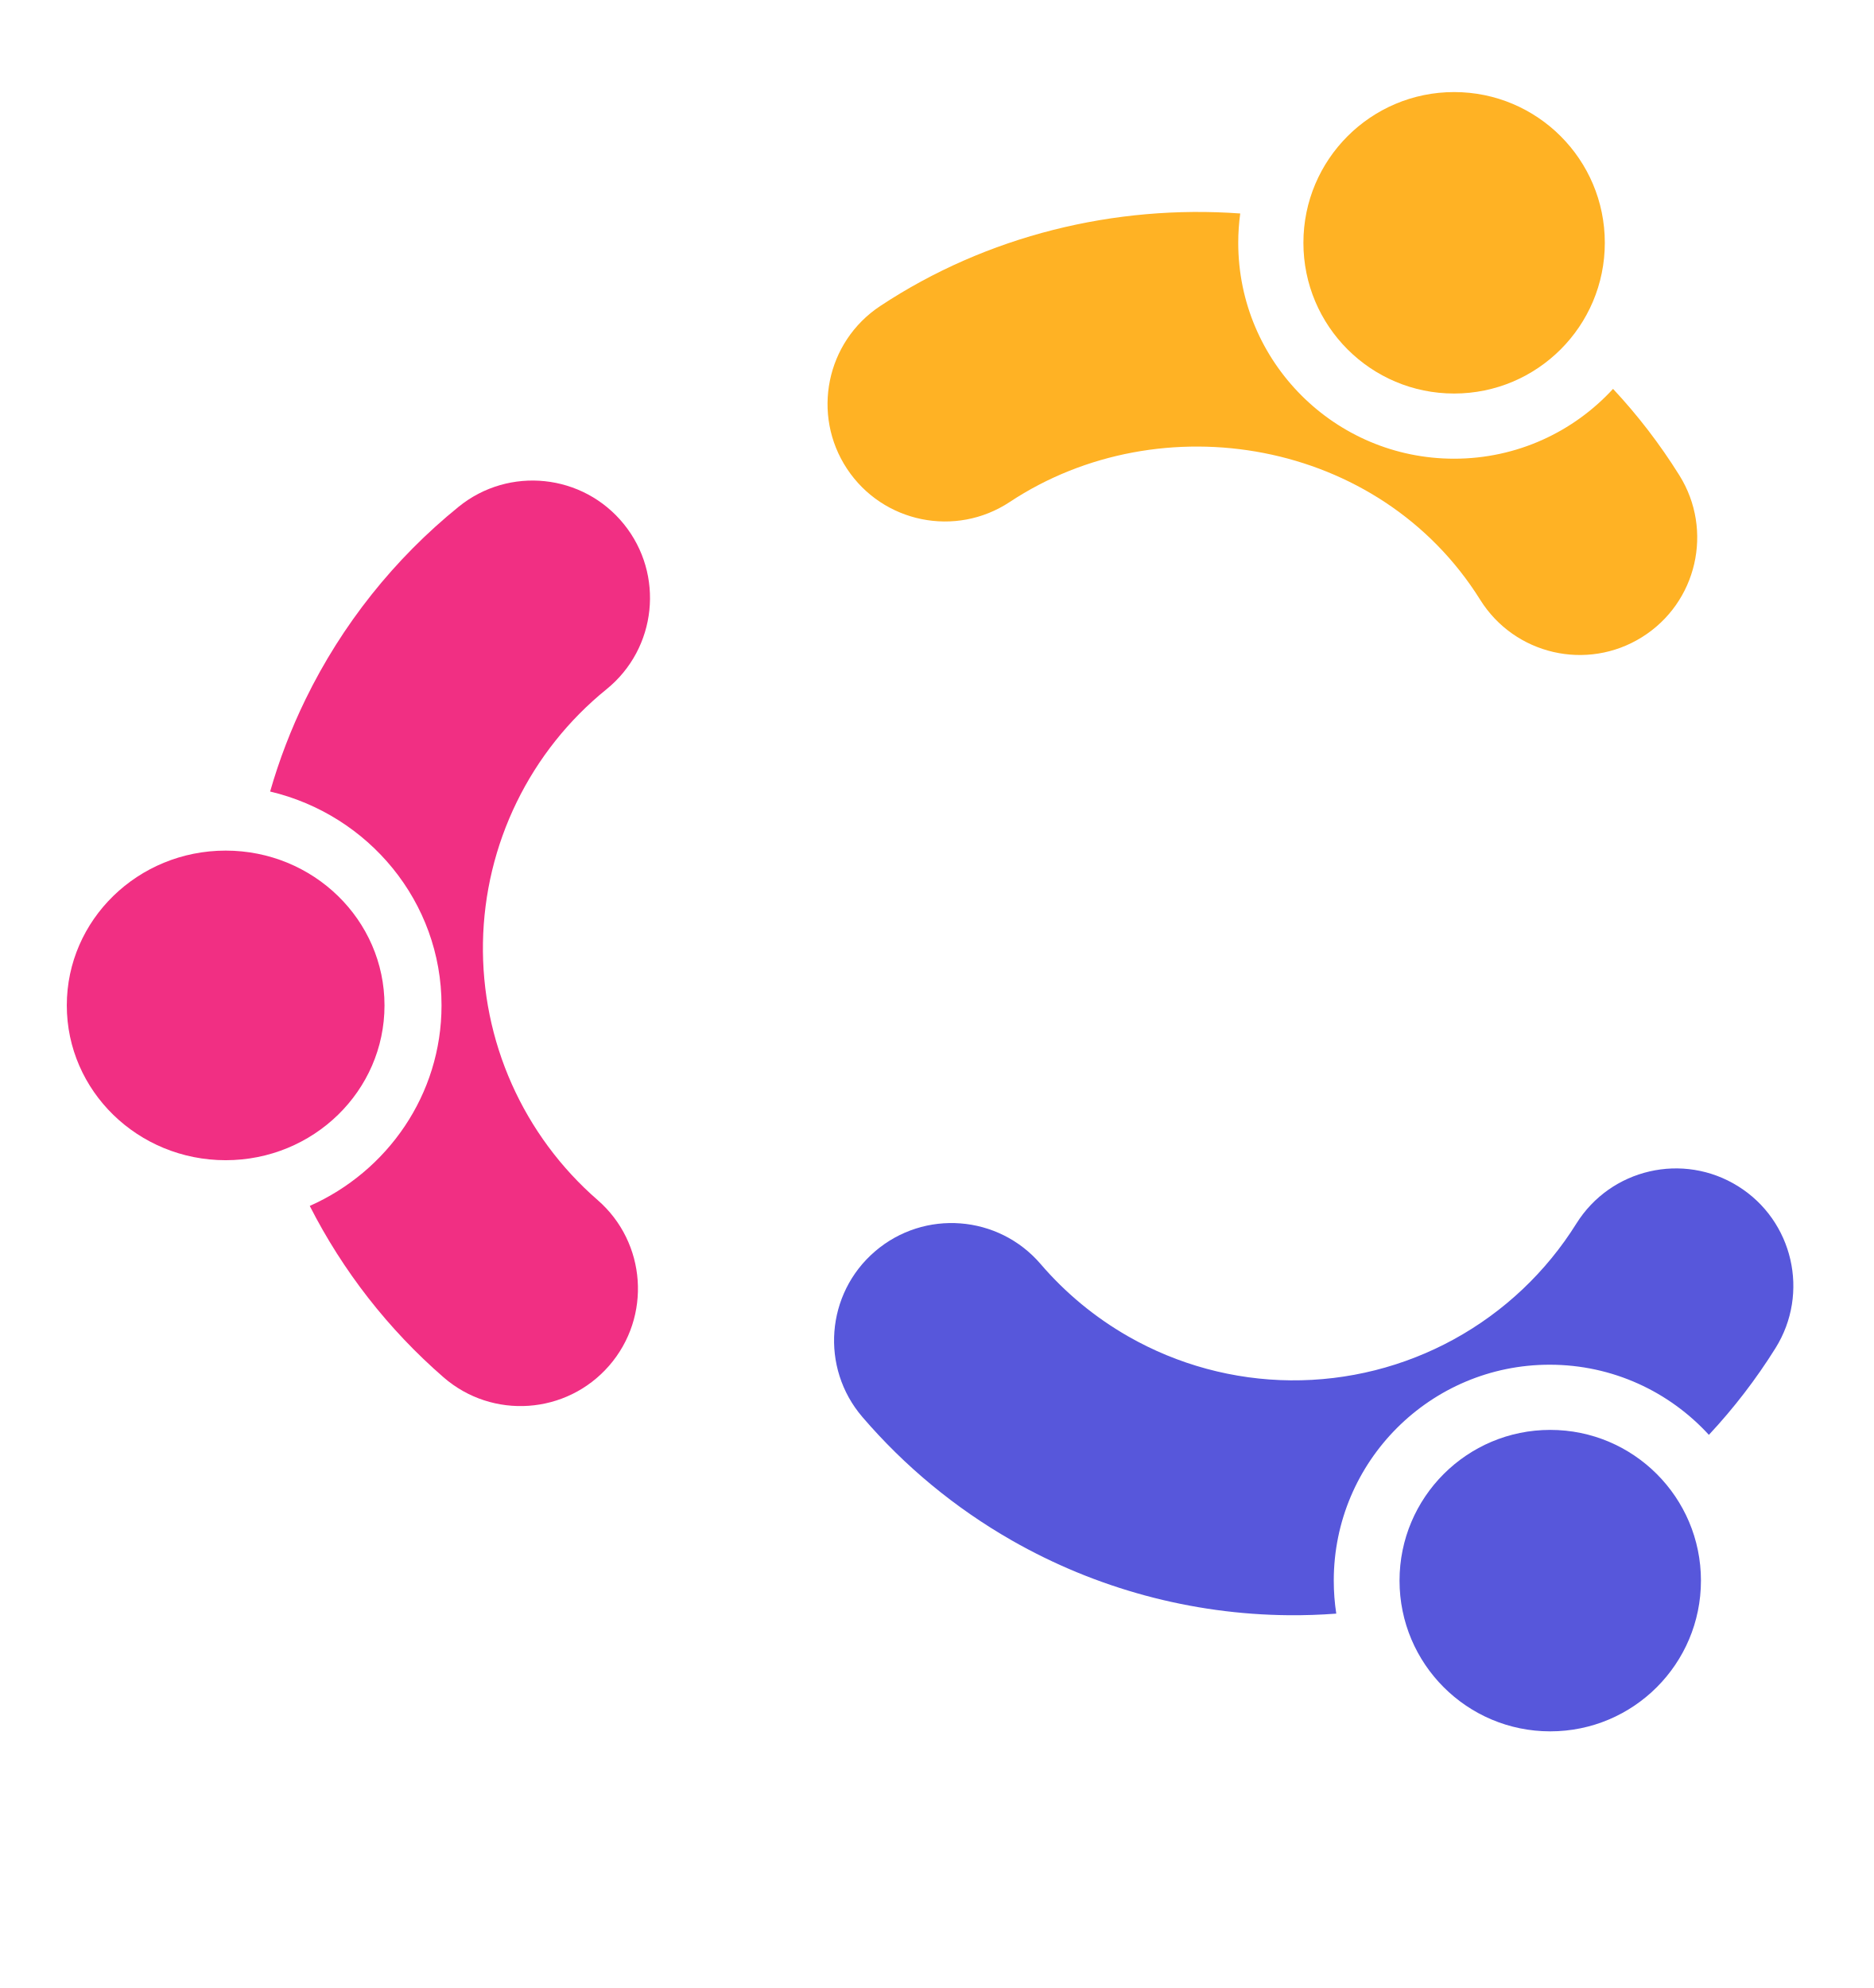
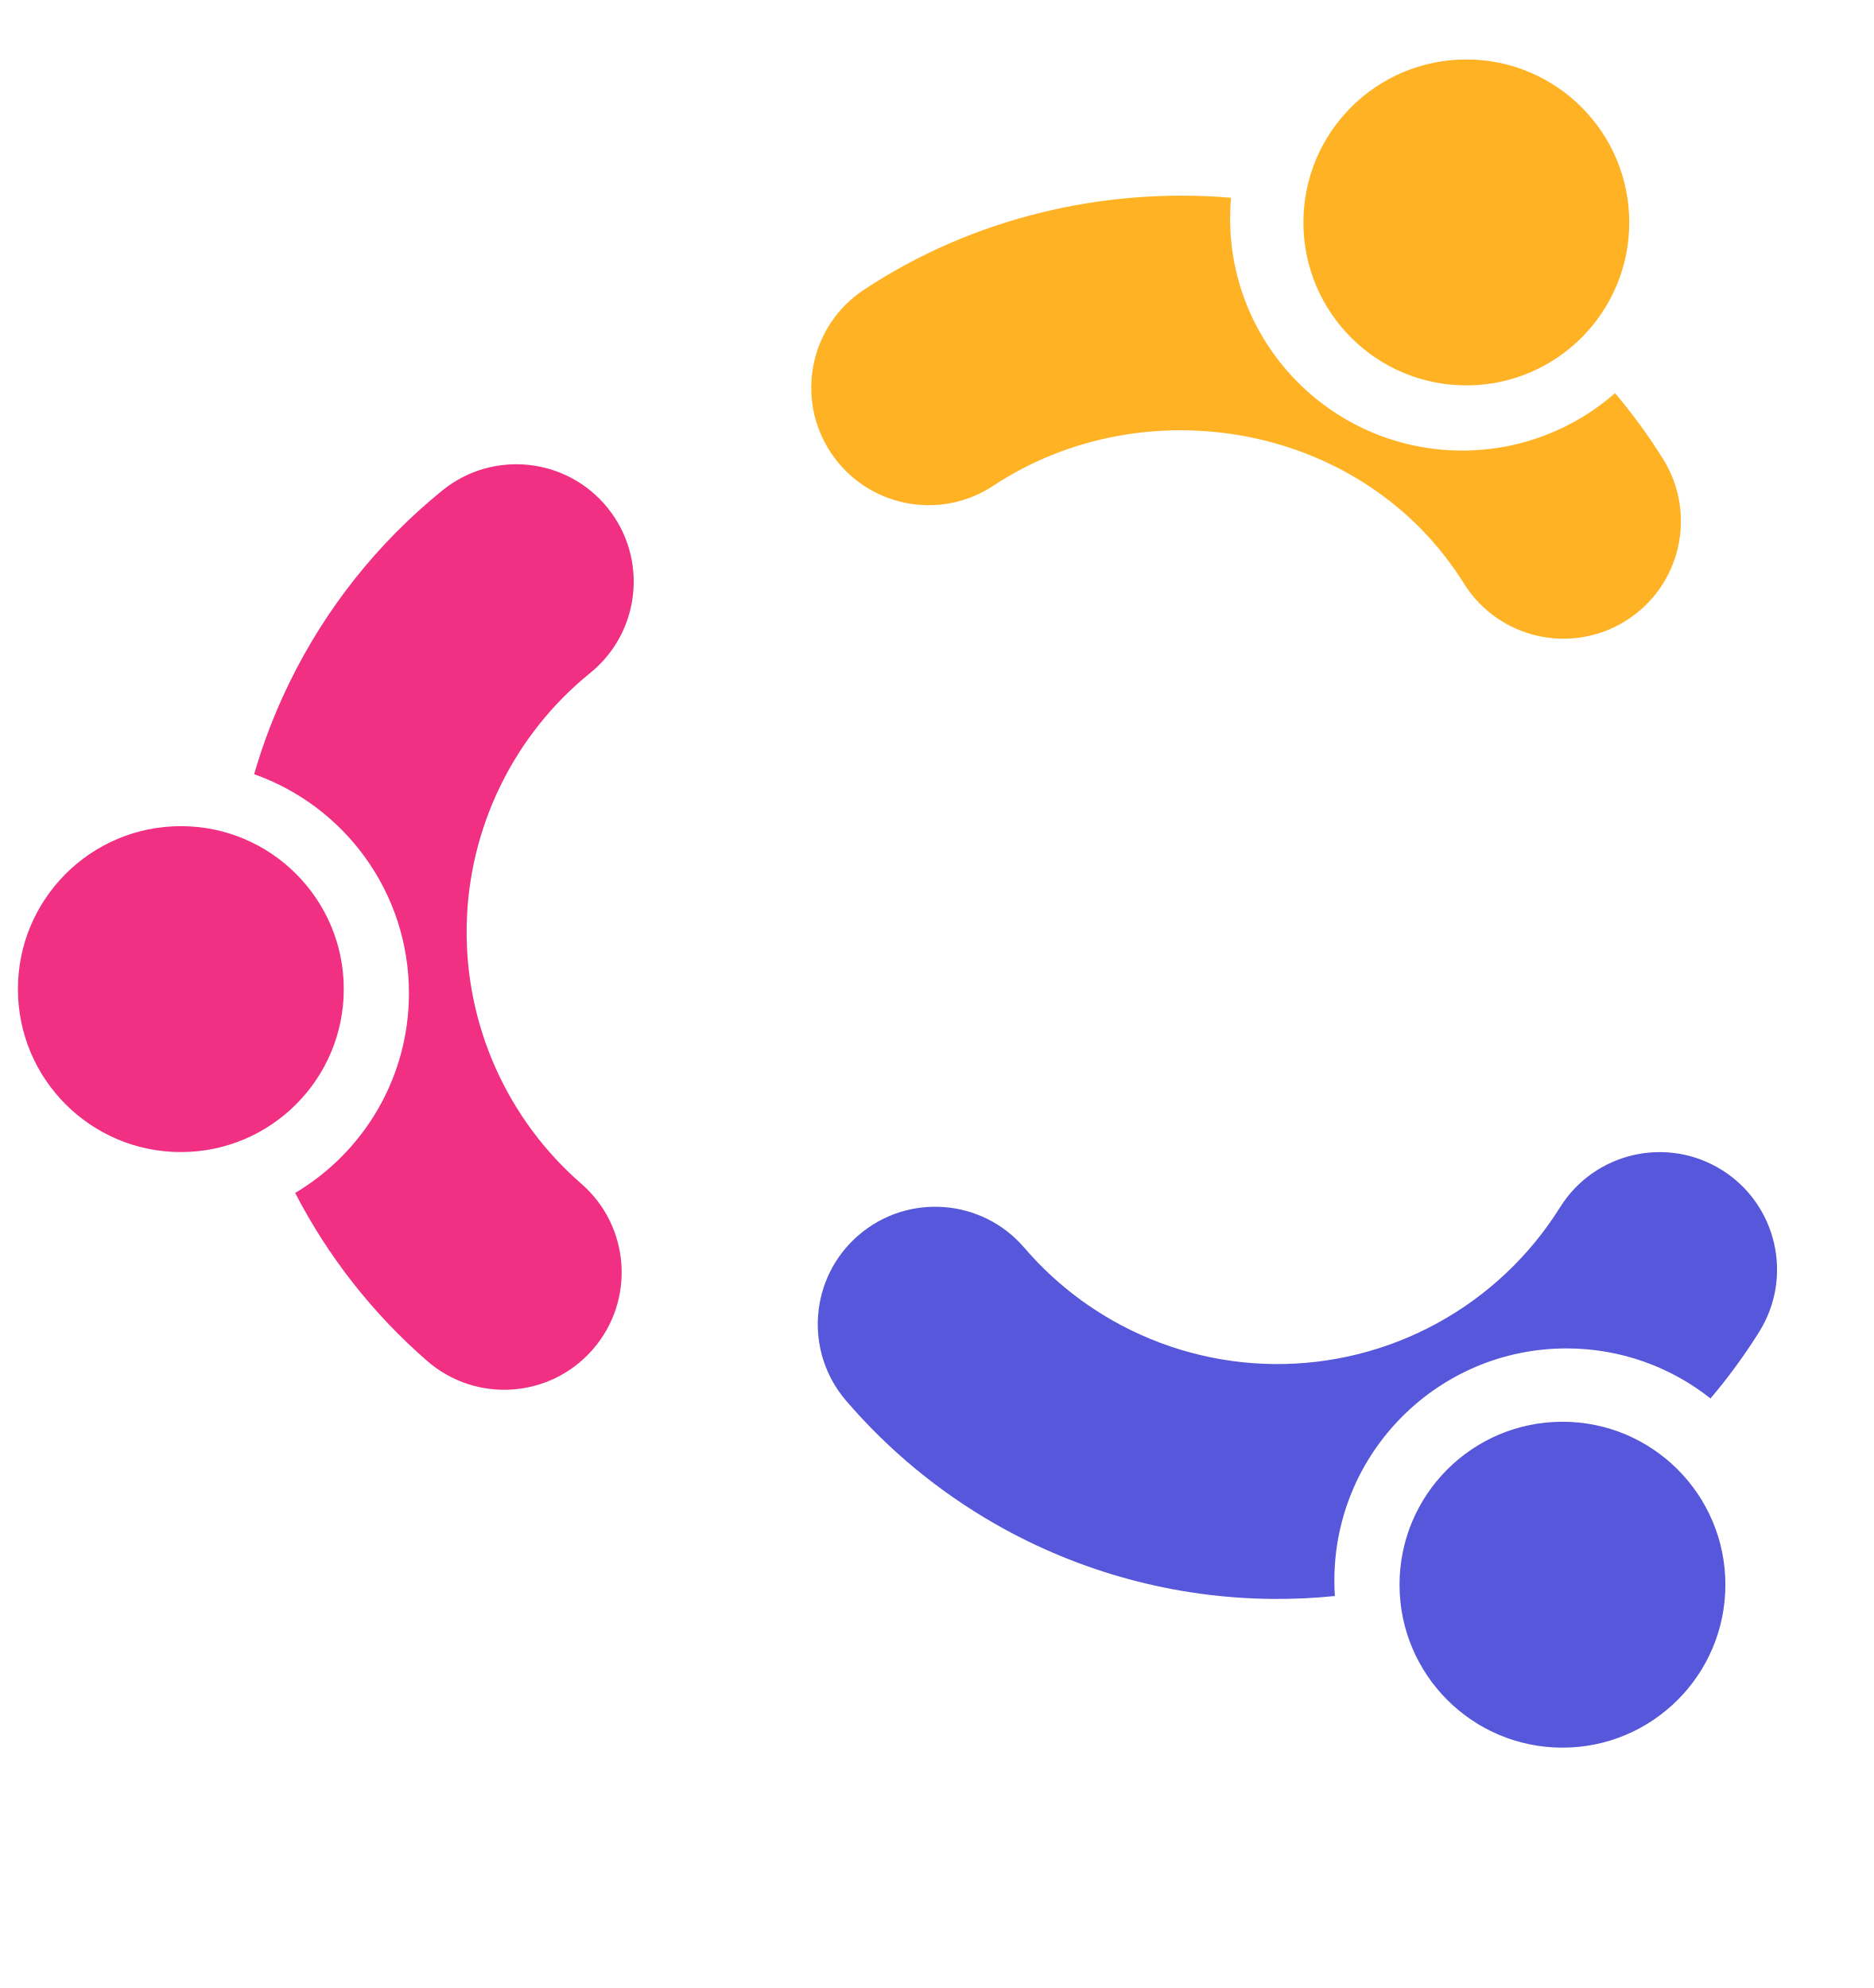
<svg xmlns="http://www.w3.org/2000/svg" viewBox="-15 -9 230 244">
  <g transform="translate(-29.8 -3.6)">
-     <path d="M71.105 56.794C77.291 51.784 86.369 52.738 91.379 58.925C96.389 65.112 95.435 74.189 89.248 79.199C84.604 82.959 80.841 87.691 78.222 93.062C75.602 98.432 74.19 104.311 74.086 110.286C73.982 116.26 75.188 122.185 77.618 127.644C80.049 133.102 83.645 137.962 88.154 141.882C94.163 147.105 94.799 156.211 89.576 162.219C84.353 168.227 75.249 168.864 69.24 163.641C62.458 157.745 56.888 150.602 52.825 142.611C62.363 138.373 69 128.948 69 118C69 105.273 60.03 94.603 47.959 91.75C49.074 87.867 50.528 84.076 52.31 80.423C56.774 71.269 63.19 63.204 71.105 56.794Z" fill="#F12F83" />
-     <path d="M42.5 137C53.27 137 62 128.493 62 118C62 107.507 53.27 99 42.5 99C31.73 99 23 107.507 23 118C23 128.493 31.73 137 42.5 137Z" fill="#F12F83" />
+     <path d="M69.105 54.794C75.291 49.784 84.369 50.738 89.379 56.925C94.389 63.112 93.435 72.189 87.248 77.199C82.604 80.959 78.841 85.691 76.222 91.062C73.602 96.432 72.19 102.311 72.086 108.286C71.982 114.26 73.188 120.185 75.618 125.644C78.049 131.102 81.645 135.962 86.154 139.882C92.163 145.105 92.799 154.211 87.576 160.219C82.353 166.227 73.249 166.864 67.24 161.641C60.573 155.846 55.078 148.844 51.034 141.018C59.395 136.051 65 126.931 65 116.5C65 104.09 57.068 93.534 45.997 89.623C47.107 85.783 48.548 82.036 50.31 78.423C54.774 69.269 61.19 61.204 69.105 54.794Z" fill="#F12F83" />
+     <path d="M37 136C48.046 136 57 127.046 57 116C57 104.954 48.046 96 37 96C25.954 96 17 104.954 17 116C17 127.046 25.954 136 37 136Z" fill="#F12F83" />
  </g>
  <g transform="translate(17.0 -24.7)">
-     <path d="M76.047 53.265C89.139 44.605 104.843 40.794 120.244 41.901C120.084 43.078 120 44.279 120 45.499C120 60.135 131.864 71.999 146.5 71.999C154.219 71.999 161.167 68.698 166.01 63.43C168.989 66.614 171.721 70.149 174.151 74.038C178.37 80.789 176.316 89.682 169.565 93.901C162.814 98.12 153.921 96.066 149.702 89.315C137.349 69.547 110.483 65.053 91.952 77.311C85.312 81.703 76.369 79.88 71.977 73.241C67.585 66.601 69.408 57.657 76.047 53.265Z" fill="#FFB224" />
-     <path d="M146.5 64C156.717 64 165 55.717 165 45.5C165 35.283 156.717 27 146.5 27C136.283 27 128 35.283 128 45.5C128 55.717 136.283 64 146.5 64Z" fill="#FFB224" />
+     <path d="M74.047 51.266C87.386 42.443 103.435 38.653 119.113 39.97C119.04 40.803 119 41.647 119 42.5C119 58.24 131.76 71 147.5 71C154.683 71 161.245 68.341 166.257 63.955C168.373 66.455 170.345 69.149 172.151 72.038C176.37 78.79 174.316 87.683 167.565 91.901C160.814 96.12 151.92 94.067 147.702 87.315C135.349 67.547 108.483 63.054 89.952 75.311C83.312 79.703 74.369 77.881 69.977 71.241C65.585 64.601 67.408 55.658 74.047 51.266Z" fill="#FFB224" />
+     <path d="M148 63C159.046 63 168 54.046 168 43C168 31.954 159.046 23 148 23C136.954 23 128 31.954 128 43C128 54.046 136.954 63 148 63Z" fill="#FFB224" />
  </g>
  <g transform="translate(28.8 8.5)">
-     <path d="M149.703 132.685C153.921 125.933 162.814 123.88 169.566 128.099C176.317 132.318 178.37 141.211 174.152 147.962C171.766 151.781 169.024 155.343 165.974 158.609C161.129 153.318 154.166 150 146.427 150C131.792 150 119.927 161.865 119.927 176.5C119.927 177.877 120.031 179.23 120.234 180.551C118.294 180.697 116.346 180.764 114.392 180.747C102.459 180.643 90.75 177.479 80.389 171.557C73.433 167.581 67.238 162.451 62.059 156.413C56.876 150.371 57.572 141.269 63.615 136.086C69.657 130.903 78.759 131.6 83.942 137.643C86.981 141.185 90.615 144.194 94.696 146.526C100.774 150 107.642 151.858 114.643 151.919C121.644 151.98 128.544 150.243 134.682 146.876C140.82 143.509 145.993 138.622 149.703 132.685Z" fill="#5757DB" />
-     <path d="M146.5 195C156.717 195 165 186.717 165 176.5C165 166.283 156.717 158 146.5 158C136.283 158 128 166.283 128 176.5C128 186.717 136.283 195 146.5 195Z" fill="#5757DB" />
+     <path d="M147.702 130.684C151.92 123.933 160.814 121.88 167.565 126.098C174.316 130.317 176.37 139.21 172.151 145.962C170.353 148.839 168.353 151.571 166.171 154.14C161.314 150.296 155.175 148 148.5 148C132.76 148 120 160.76 120 176.5C120 177.135 120.022 177.765 120.063 178.389C117.521 178.648 114.96 178.769 112.391 178.747C100.458 178.643 88.749 175.478 78.388 169.556C71.432 165.58 65.237 160.451 60.058 154.413C54.875 148.37 55.572 139.269 61.614 134.086C67.656 128.902 76.758 129.6 81.941 135.642C84.98 139.185 88.614 142.194 92.695 144.526C98.773 148 105.641 149.857 112.642 149.919C119.643 149.98 126.543 148.243 132.681 144.876C138.819 141.508 143.992 136.622 147.702 130.684Z" fill="#5757DB" />
+     <path d="M148 197C159.046 197 168 188.046 168 177C168 165.954 159.046 157 148 157C136.954 157 128 165.954 128 177C128 188.046 136.954 197 148 197Z" fill="#5757DB" />
  </g>
</svg>
